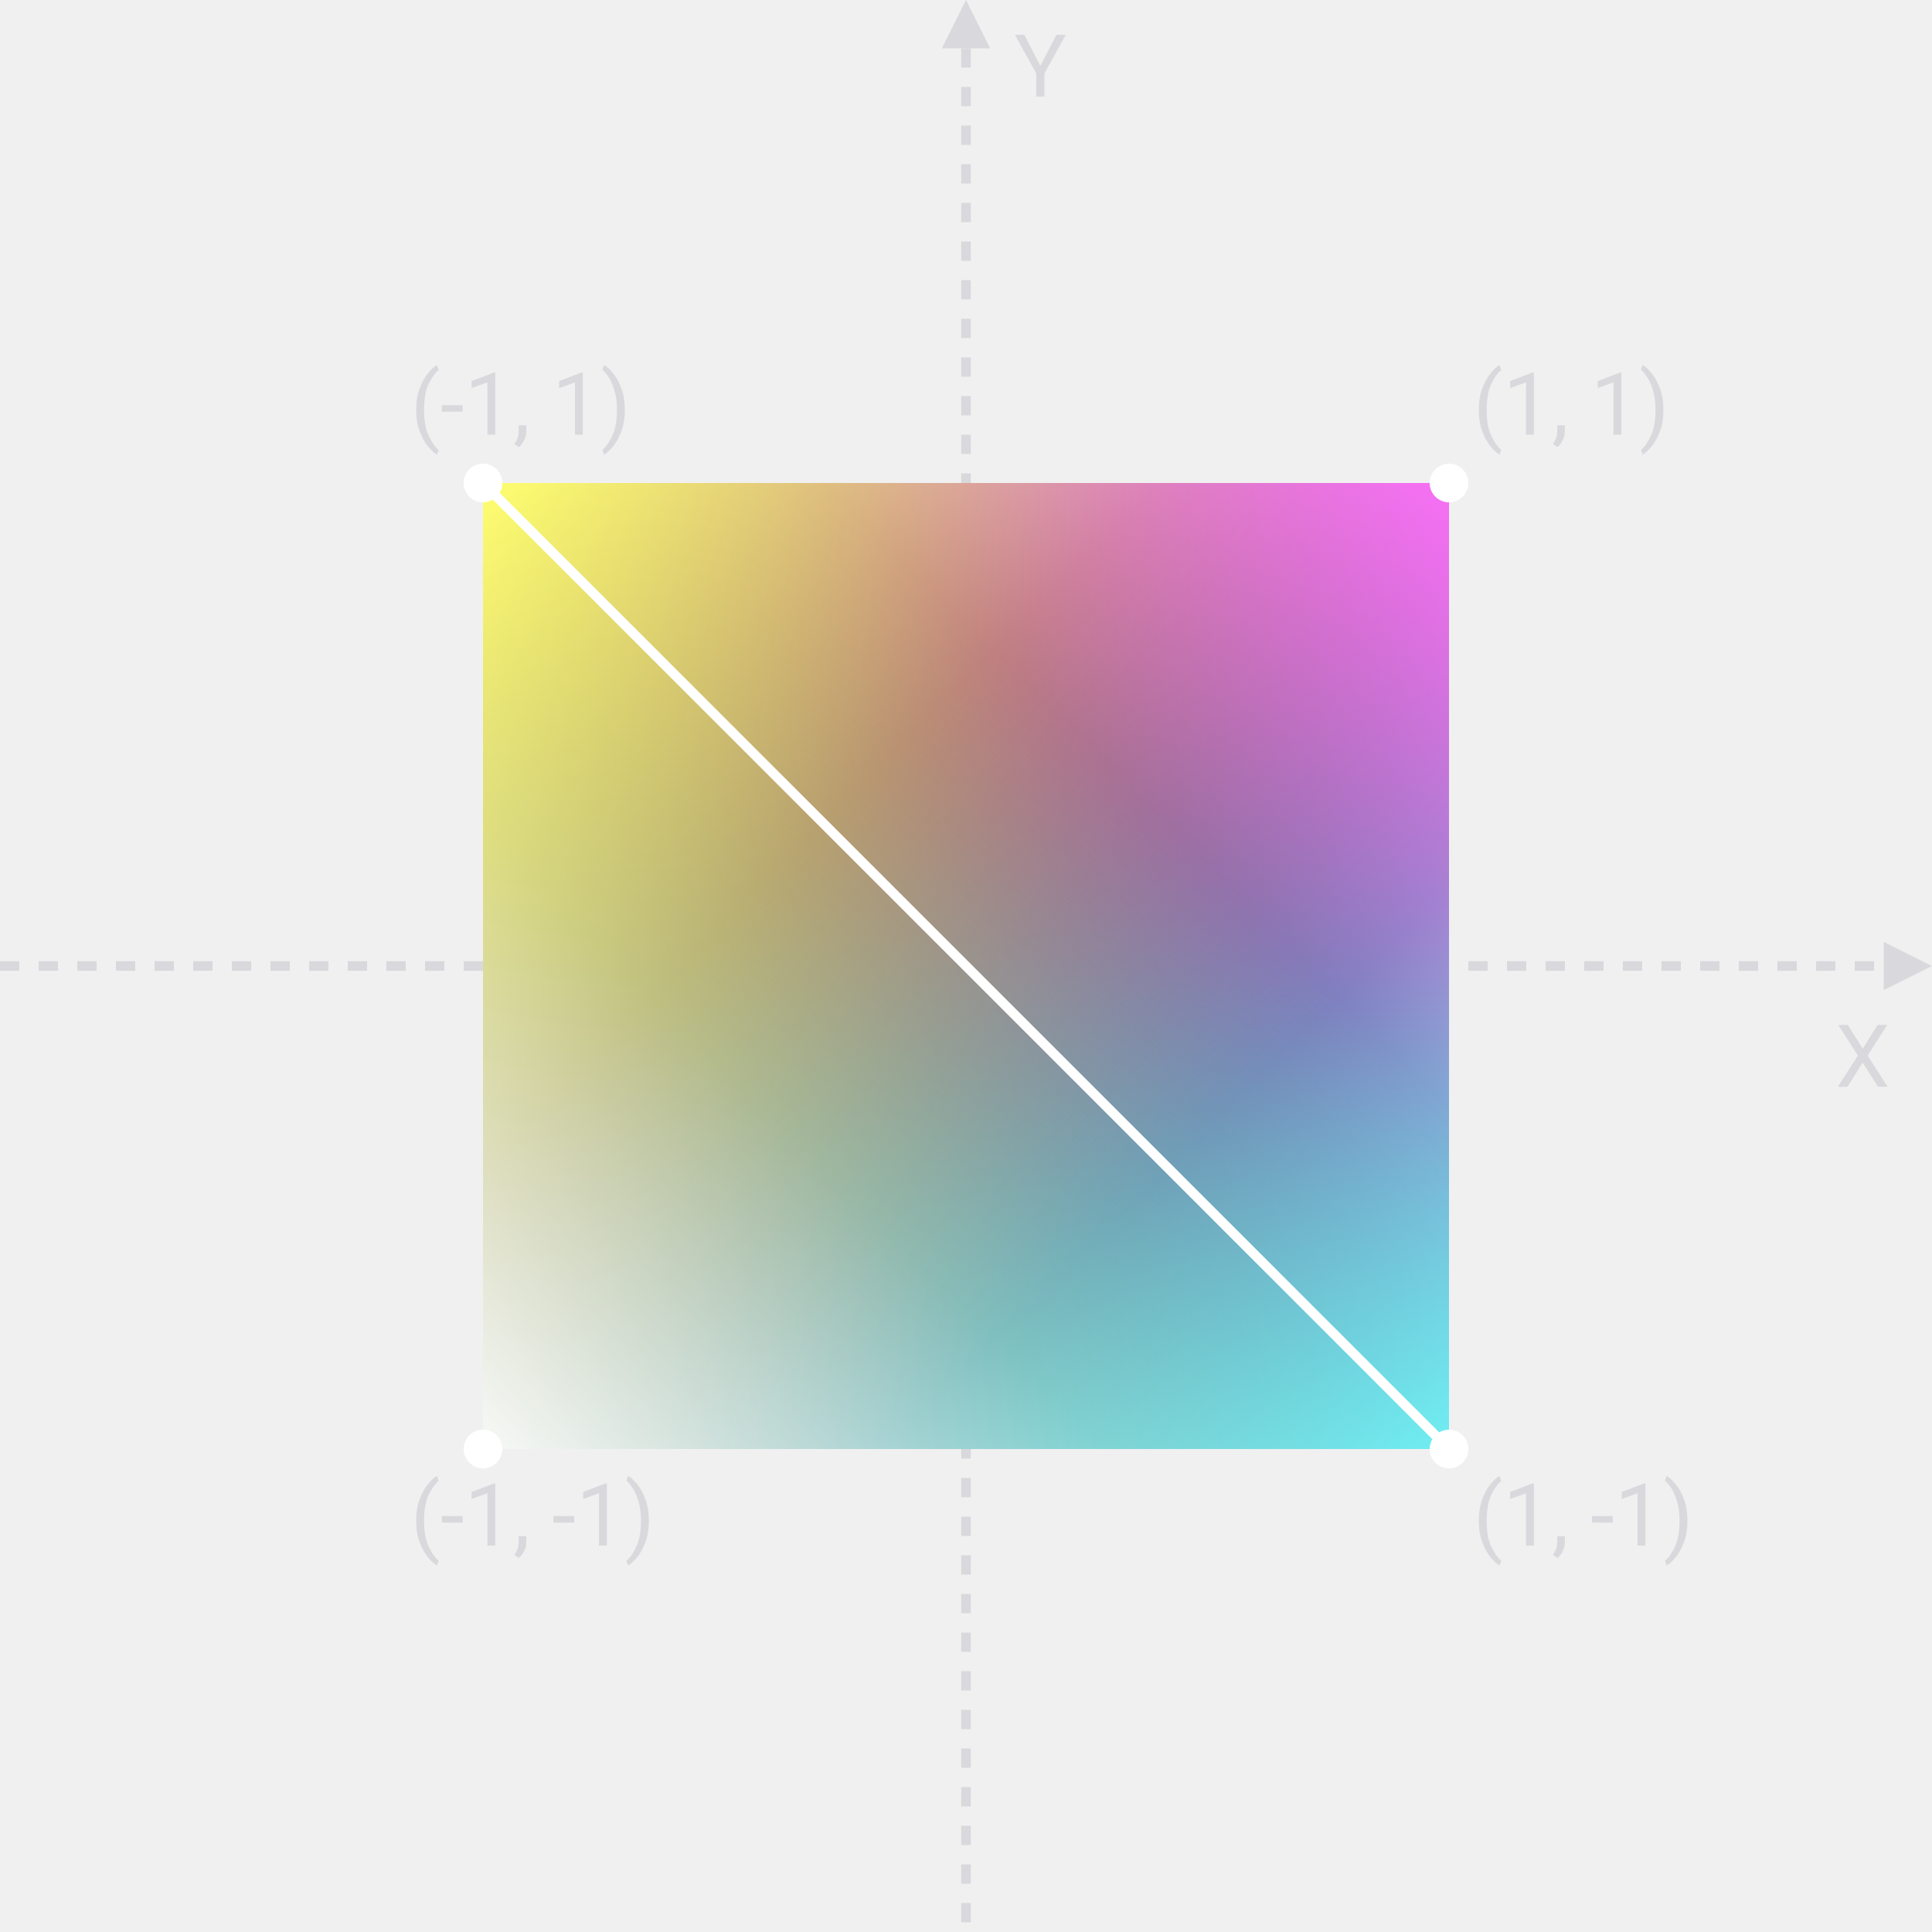
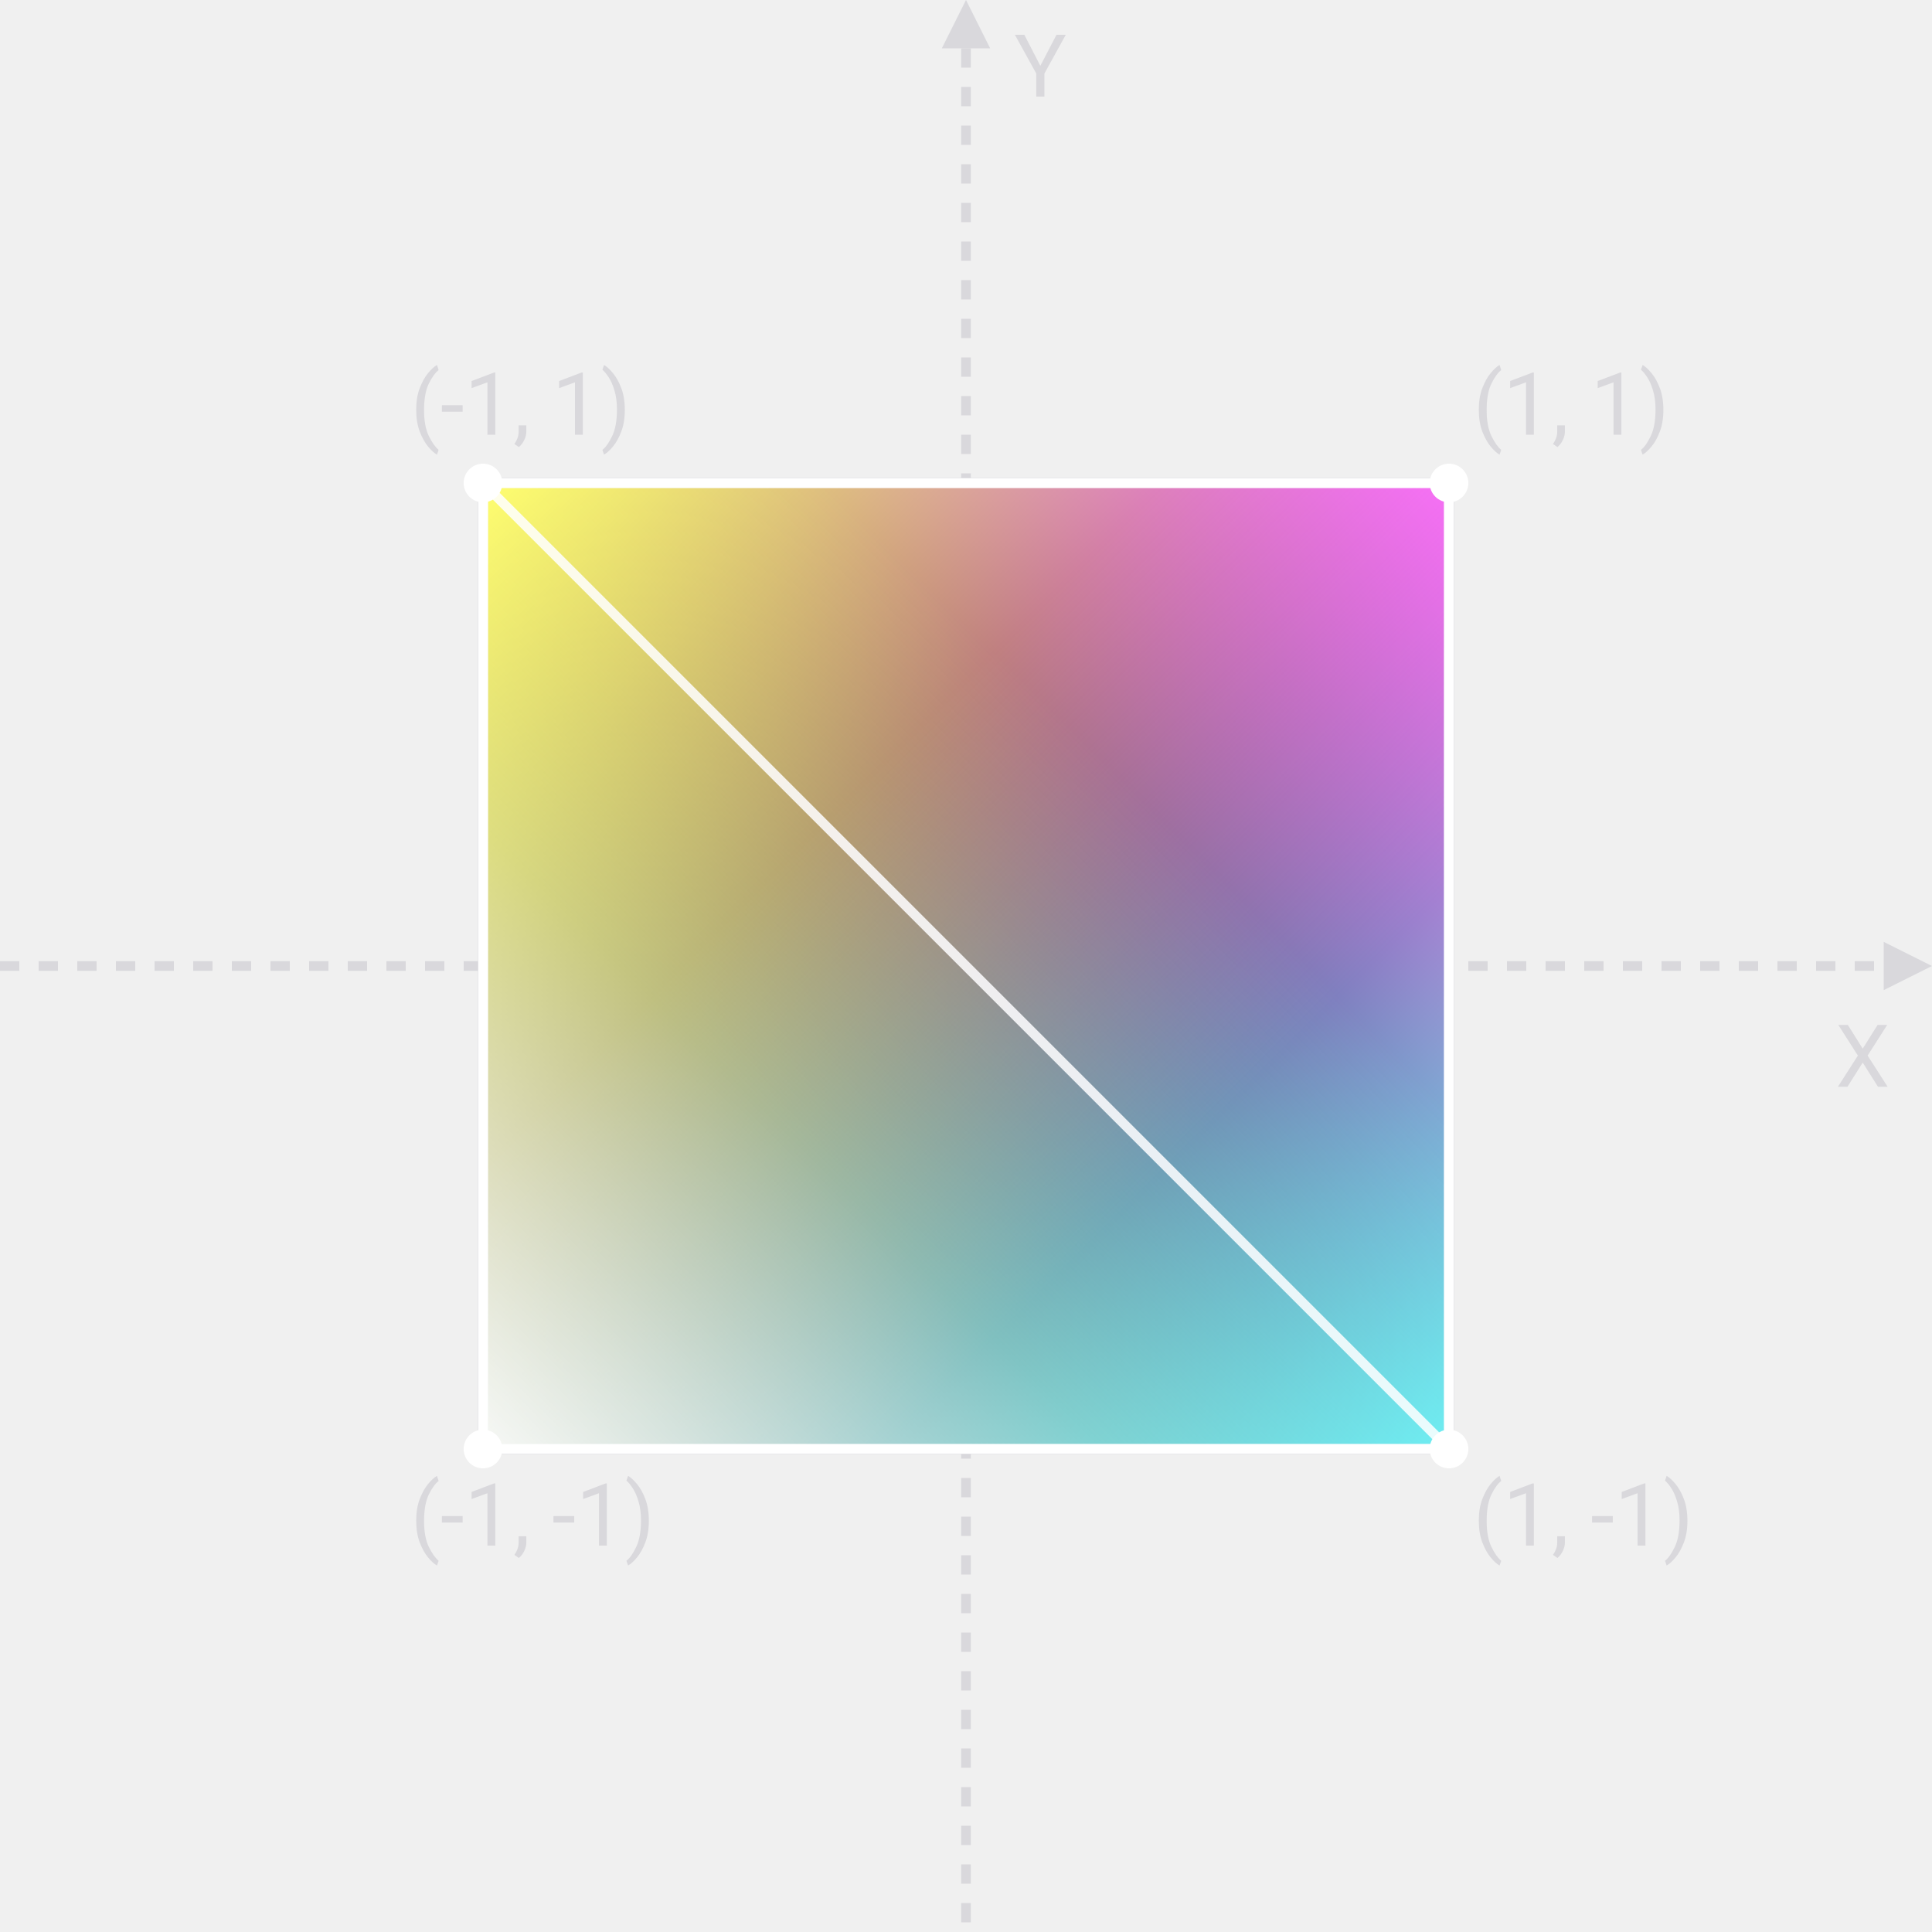
<svg xmlns="http://www.w3.org/2000/svg" width="400" height="400">
  <style>
    text {
      font-family: -apple-system, BlinkMacSystemFont, 'Segoe UI', Roboto, 'Helvetica Neue', Arial, 'Noto Sans', sans-serif;
      font-size: 18px;
      fill: #d9d8dc;
    }
  </style>
  <line x1="200" y1="10" x2="200" y2="400" stroke="#d9d8dc" stroke-width="2" stroke-dasharray="4,4" />
  <line x1="0" y1="200" x2="390" y2="200" stroke="#d9d8dc" stroke-width="2" stroke-dasharray="4,4" />
  <polygon points="195,10 205,10 200,0" fill="#d9d8dc" />
  <polygon points="390,195 390,205 400,200" fill="#d9d8dc" />
  <text x="210" y="20">Y</text>
  <text x="380" y="225">X</text>
  <g id="rgb-quad" transform="translate(100,100) scale(2)">
    <style>
      #rgb-quad { isolation: isolate; }
      #rgb-quad&gt;* { mix-blend-mode: screen; }
    </style>
    <defs>
-       <polygon id="quad" points="0,0 100,0 100,100 0,100" stroke="none" />
+       <polygon id="quad" points="0,0 100,0 100,100 0,100" stroke="#d9d8dc" stroke-width="1" />
      <linearGradient id="magenta" gradientTransform="rotate(-45) translate(-0.25, -0.25)">
        <stop offset="0%" stop-color="#000" />
        <stop offset="100%" stop-color="#f0f" />
      </linearGradient>
      <linearGradient id="yellow" gradientTransform="rotate(45)">
        <stop offset="0%" stop-color="#ff0" />
        <stop offset="100%" stop-color="#000" />
      </linearGradient>
      <linearGradient id="cyan" gradientTransform="rotate(45) translate(0.5, 0.5)">
        <stop offset="0%" stop-color="#000" />
        <stop offset="100%" stop-color="#0ff" />
      </linearGradient>
      <linearGradient id="white" gradientTransform="rotate(-45) translate(-0.75, -0.75)">
        <stop offset="0%" stop-color="#fff" />
        <stop offset="100%" stop-color="#000" />
      </linearGradient>
    </defs>
    <g id="rgb-quad">
      <use href="#quad" fill="url('#yellow')" />
      <use href="#quad" fill="url('#cyan')" />
      <use href="#quad" fill="url('#magenta')" />
      <use href="#quad" fill="url('#white')" />
    </g>
    <circle cx="0" cy="0" r="2" fill="white" />
    <circle cx="100" cy="0" r="2" fill="white" />
    <circle cx="100" cy="100" r="2" fill="white" />
    <circle cx="0" cy="100" r="2" fill="white" />
-     <line x1="0" y1="0" x2="100" y2="100" stroke="white" stroke-width="1" />
+     <line x1="0" y1="0" x2="100" y2="100" stroke="#d9d8dc" stroke-width="1" />
  </g>
  <text x="85" y="320">(-1, -1)</text>
  <text x="305" y="320">(1, -1)</text>
  <text x="305" y="90">(1, 1)</text>
  <text x="85" y="90">(-1, 1)</text>
</svg>
